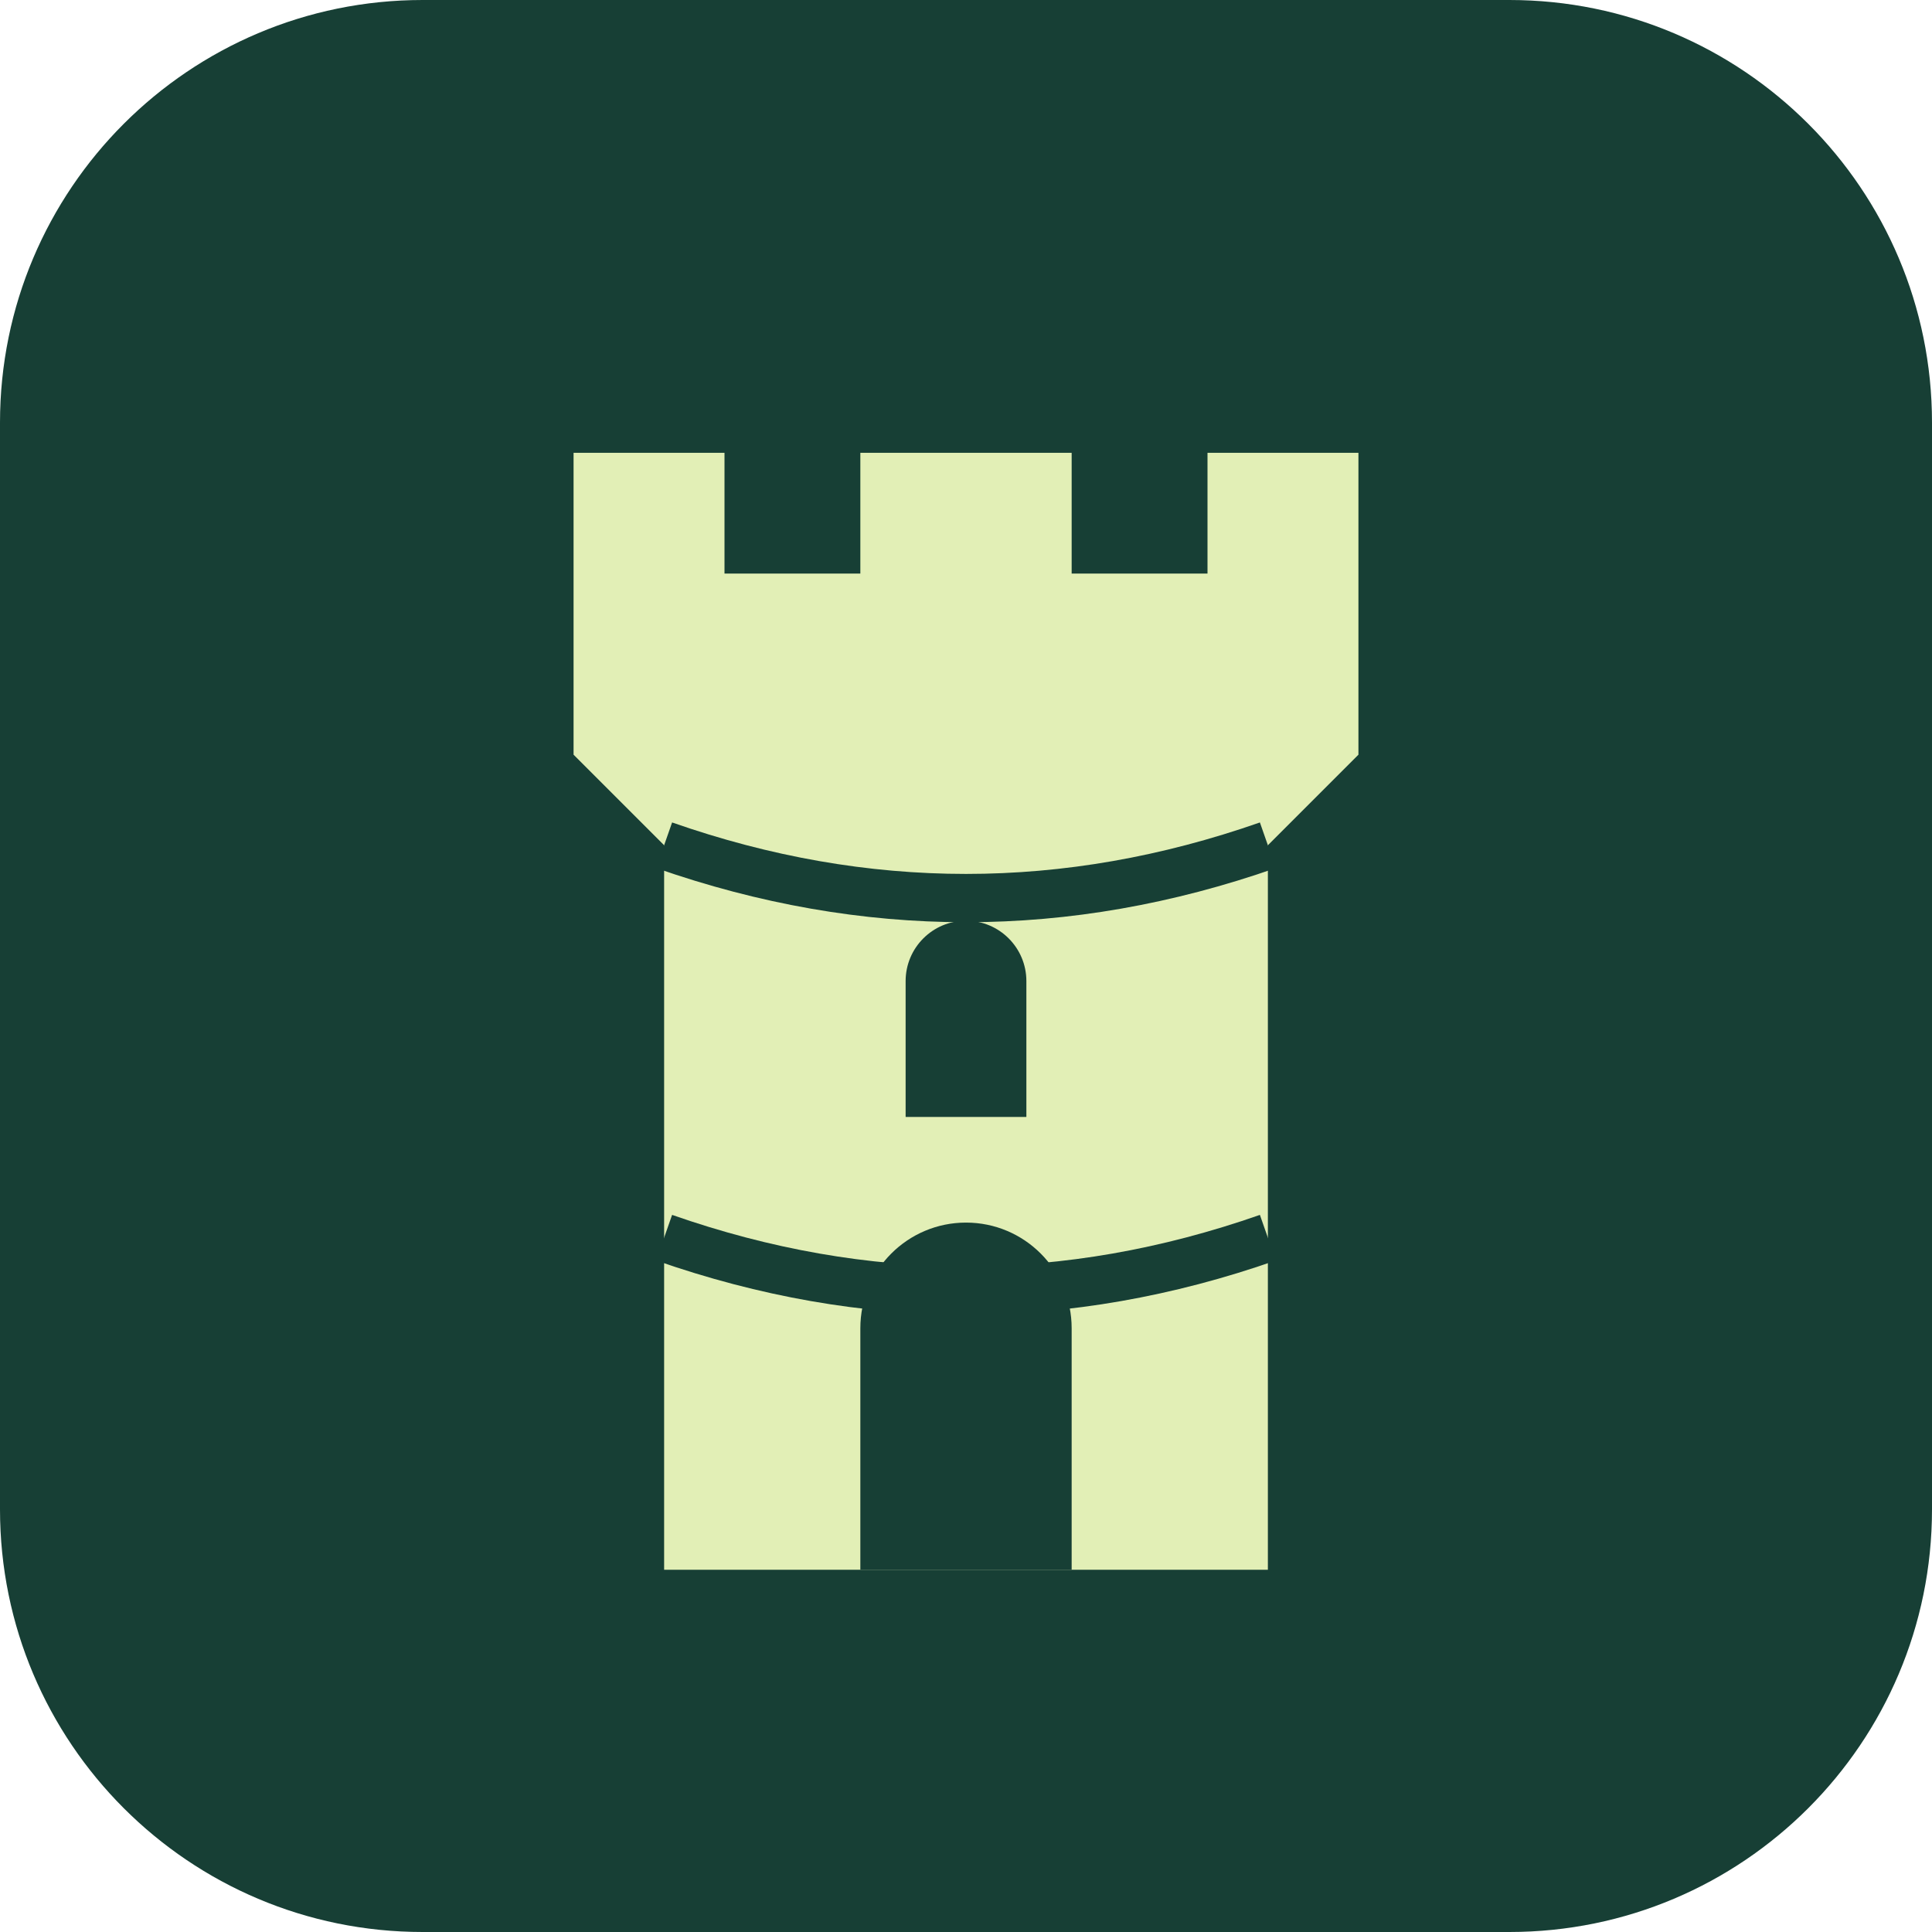
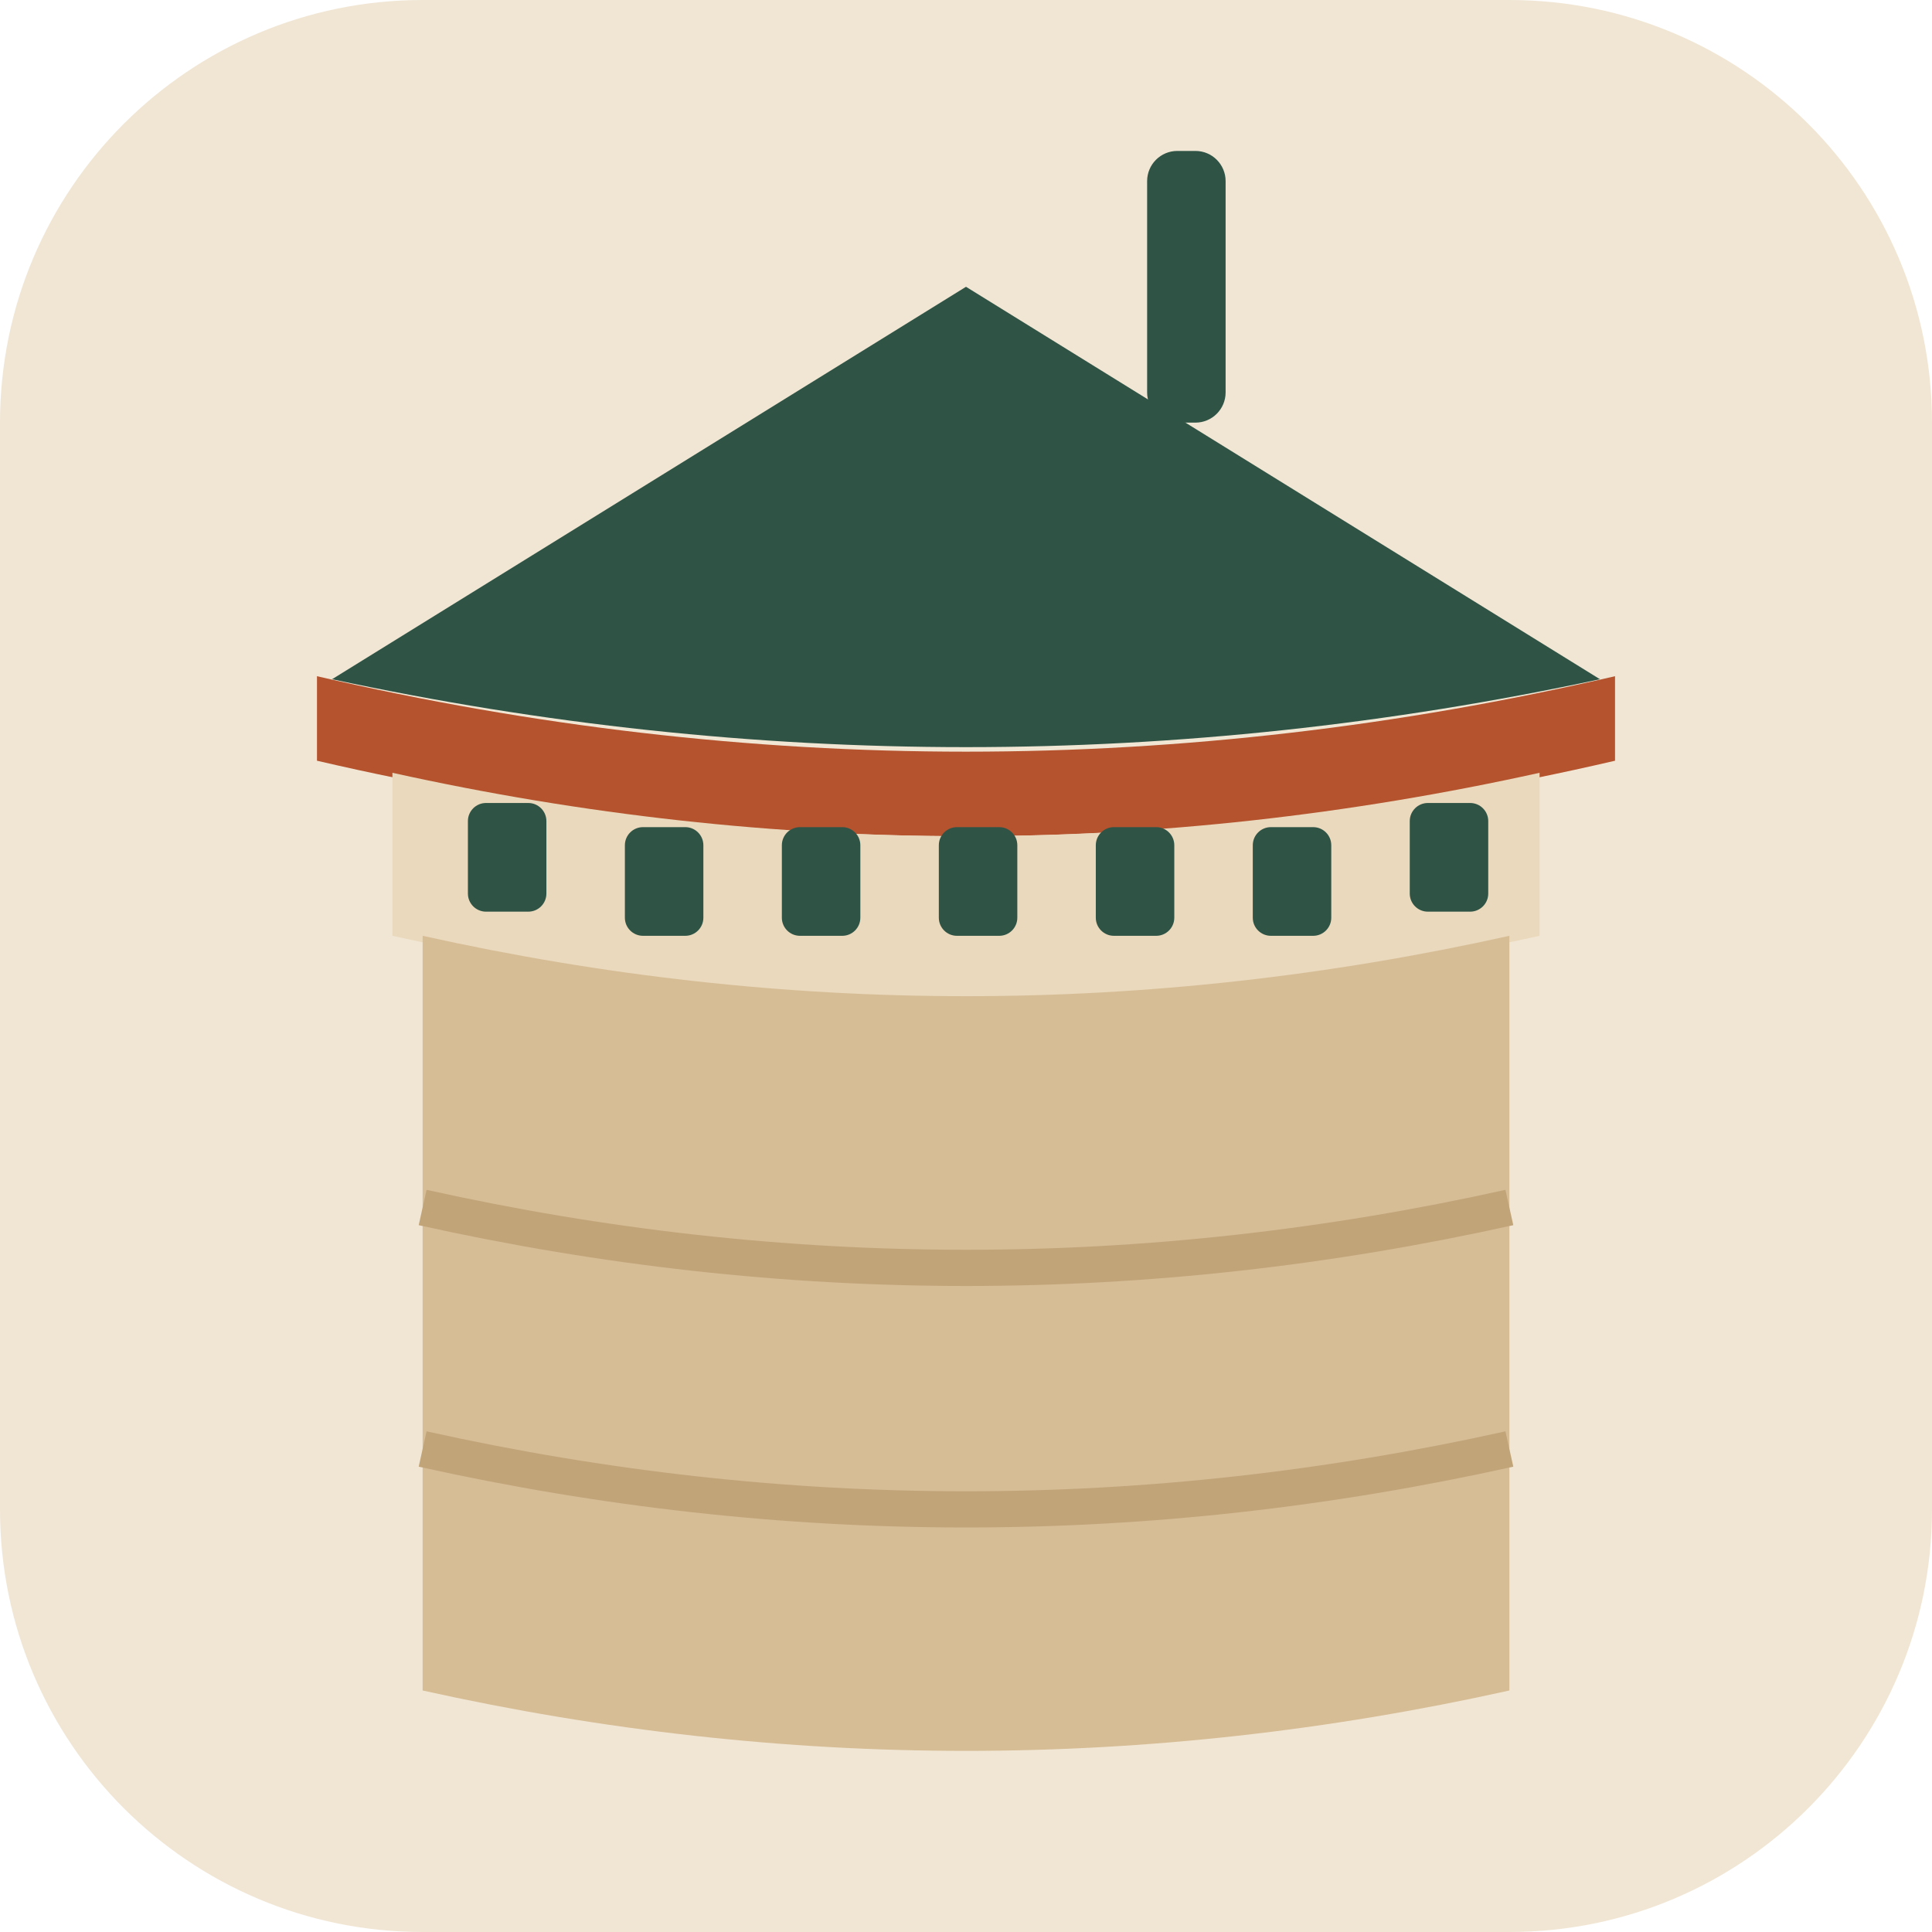
<svg xmlns="http://www.w3.org/2000/svg" viewBox="0 0 64 64">
-   <rect width="64" height="64" rx="14" fill="#173f35" />
-   <path d="M19 15h5v4h4.5v-4h7v4H40v-4h5v10l-3 3v24H22V28l-3-3z" fill="#e2efb6" />
-   <path d="M28.5 52v-8a3.5 3.5 0 0 1 7 0v8z" fill="#173f35" />
-   <path d="M30 32.5a2 2 0 0 1 4 0V37h-4z" fill="#173f35" />
-   <path d="M22 28q10 3.5 20 0M22 41q10 3.5 20 0" fill="none" stroke="#173f35" stroke-width="1.6" />
+   <rect width="64" height="64" rx="14" fill="#f1e6d4" />
+   <rect x="38" y="5" width="2.6" height="9" rx="1" fill="#2f5446" />
+   <path d="M11 22.5 32 9.5l21 13q-21 4.5-42 0z" fill="#2f5446" />
+   <path d="M10.5 22.4q21.5 5 43 0v2.8q-21.5 5-43 0z" fill="#b5532f" />
+   <path d="M13 25.6q19 4.2 38 0V31q-19 4.2-38 0z" fill="#ead9bc" />
+   <rect x="15.5" y="26.6" width="2.6" height="3.6" rx="0.6" fill="#2f5446" />
+   <rect x="20.7" y="27.4" width="2.6" height="3.6" rx="0.6" fill="#2f5446" />
+   <rect x="25.9" y="27.4" width="2.6" height="3.6" rx="0.6" fill="#2f5446" />
+   <rect x="31.1" y="27.4" width="2.6" height="3.6" rx="0.6" fill="#2f5446" />
+   <rect x="36.3" y="27.4" width="2.6" height="3.6" rx="0.6" fill="#2f5446" />
+   <rect x="41.5" y="27.4" width="2.6" height="3.6" rx="0.6" fill="#2f5446" />
+   <rect x="46.7" y="26.6" width="2.6" height="3.6" rx="0.6" fill="#2f5446" />
+   <path d="M14 31q18 4 36 0v25q-18 4-36 0z" fill="#d6bd96" />
+   <path d="M14 40q18 4 36 0M14 48q18 4 36 0" fill="none" stroke="#c2a479" stroke-width="1.2" />
</svg>
